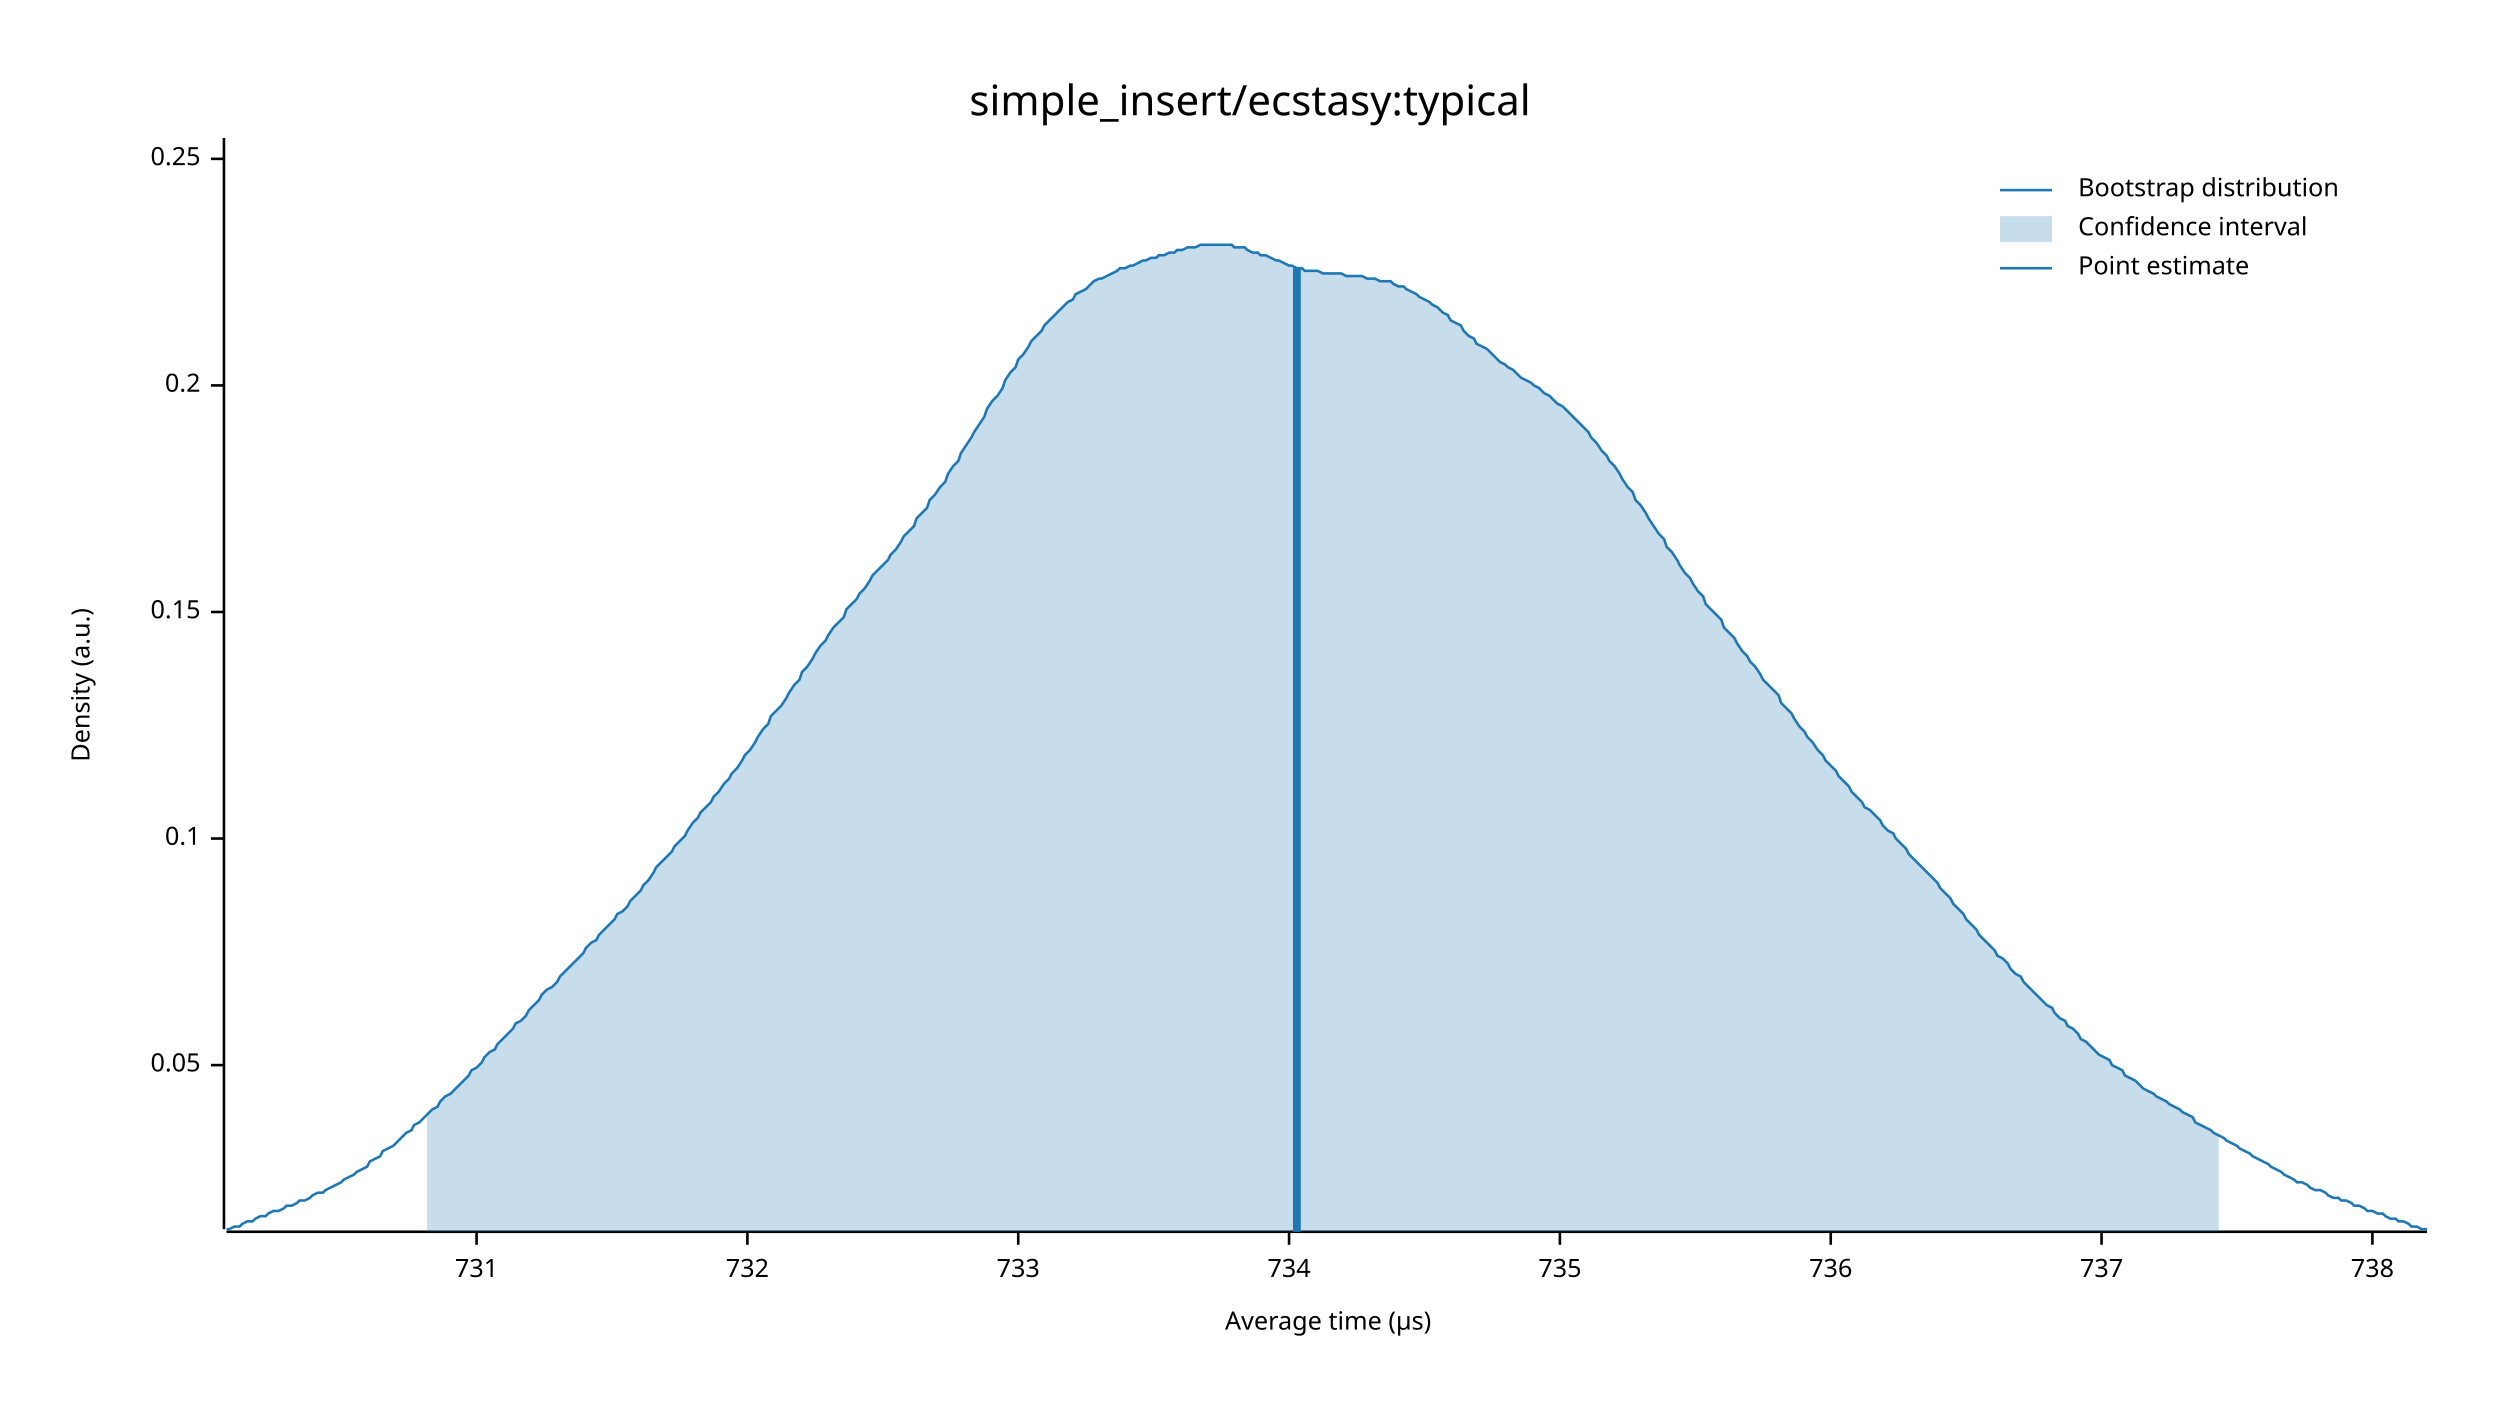
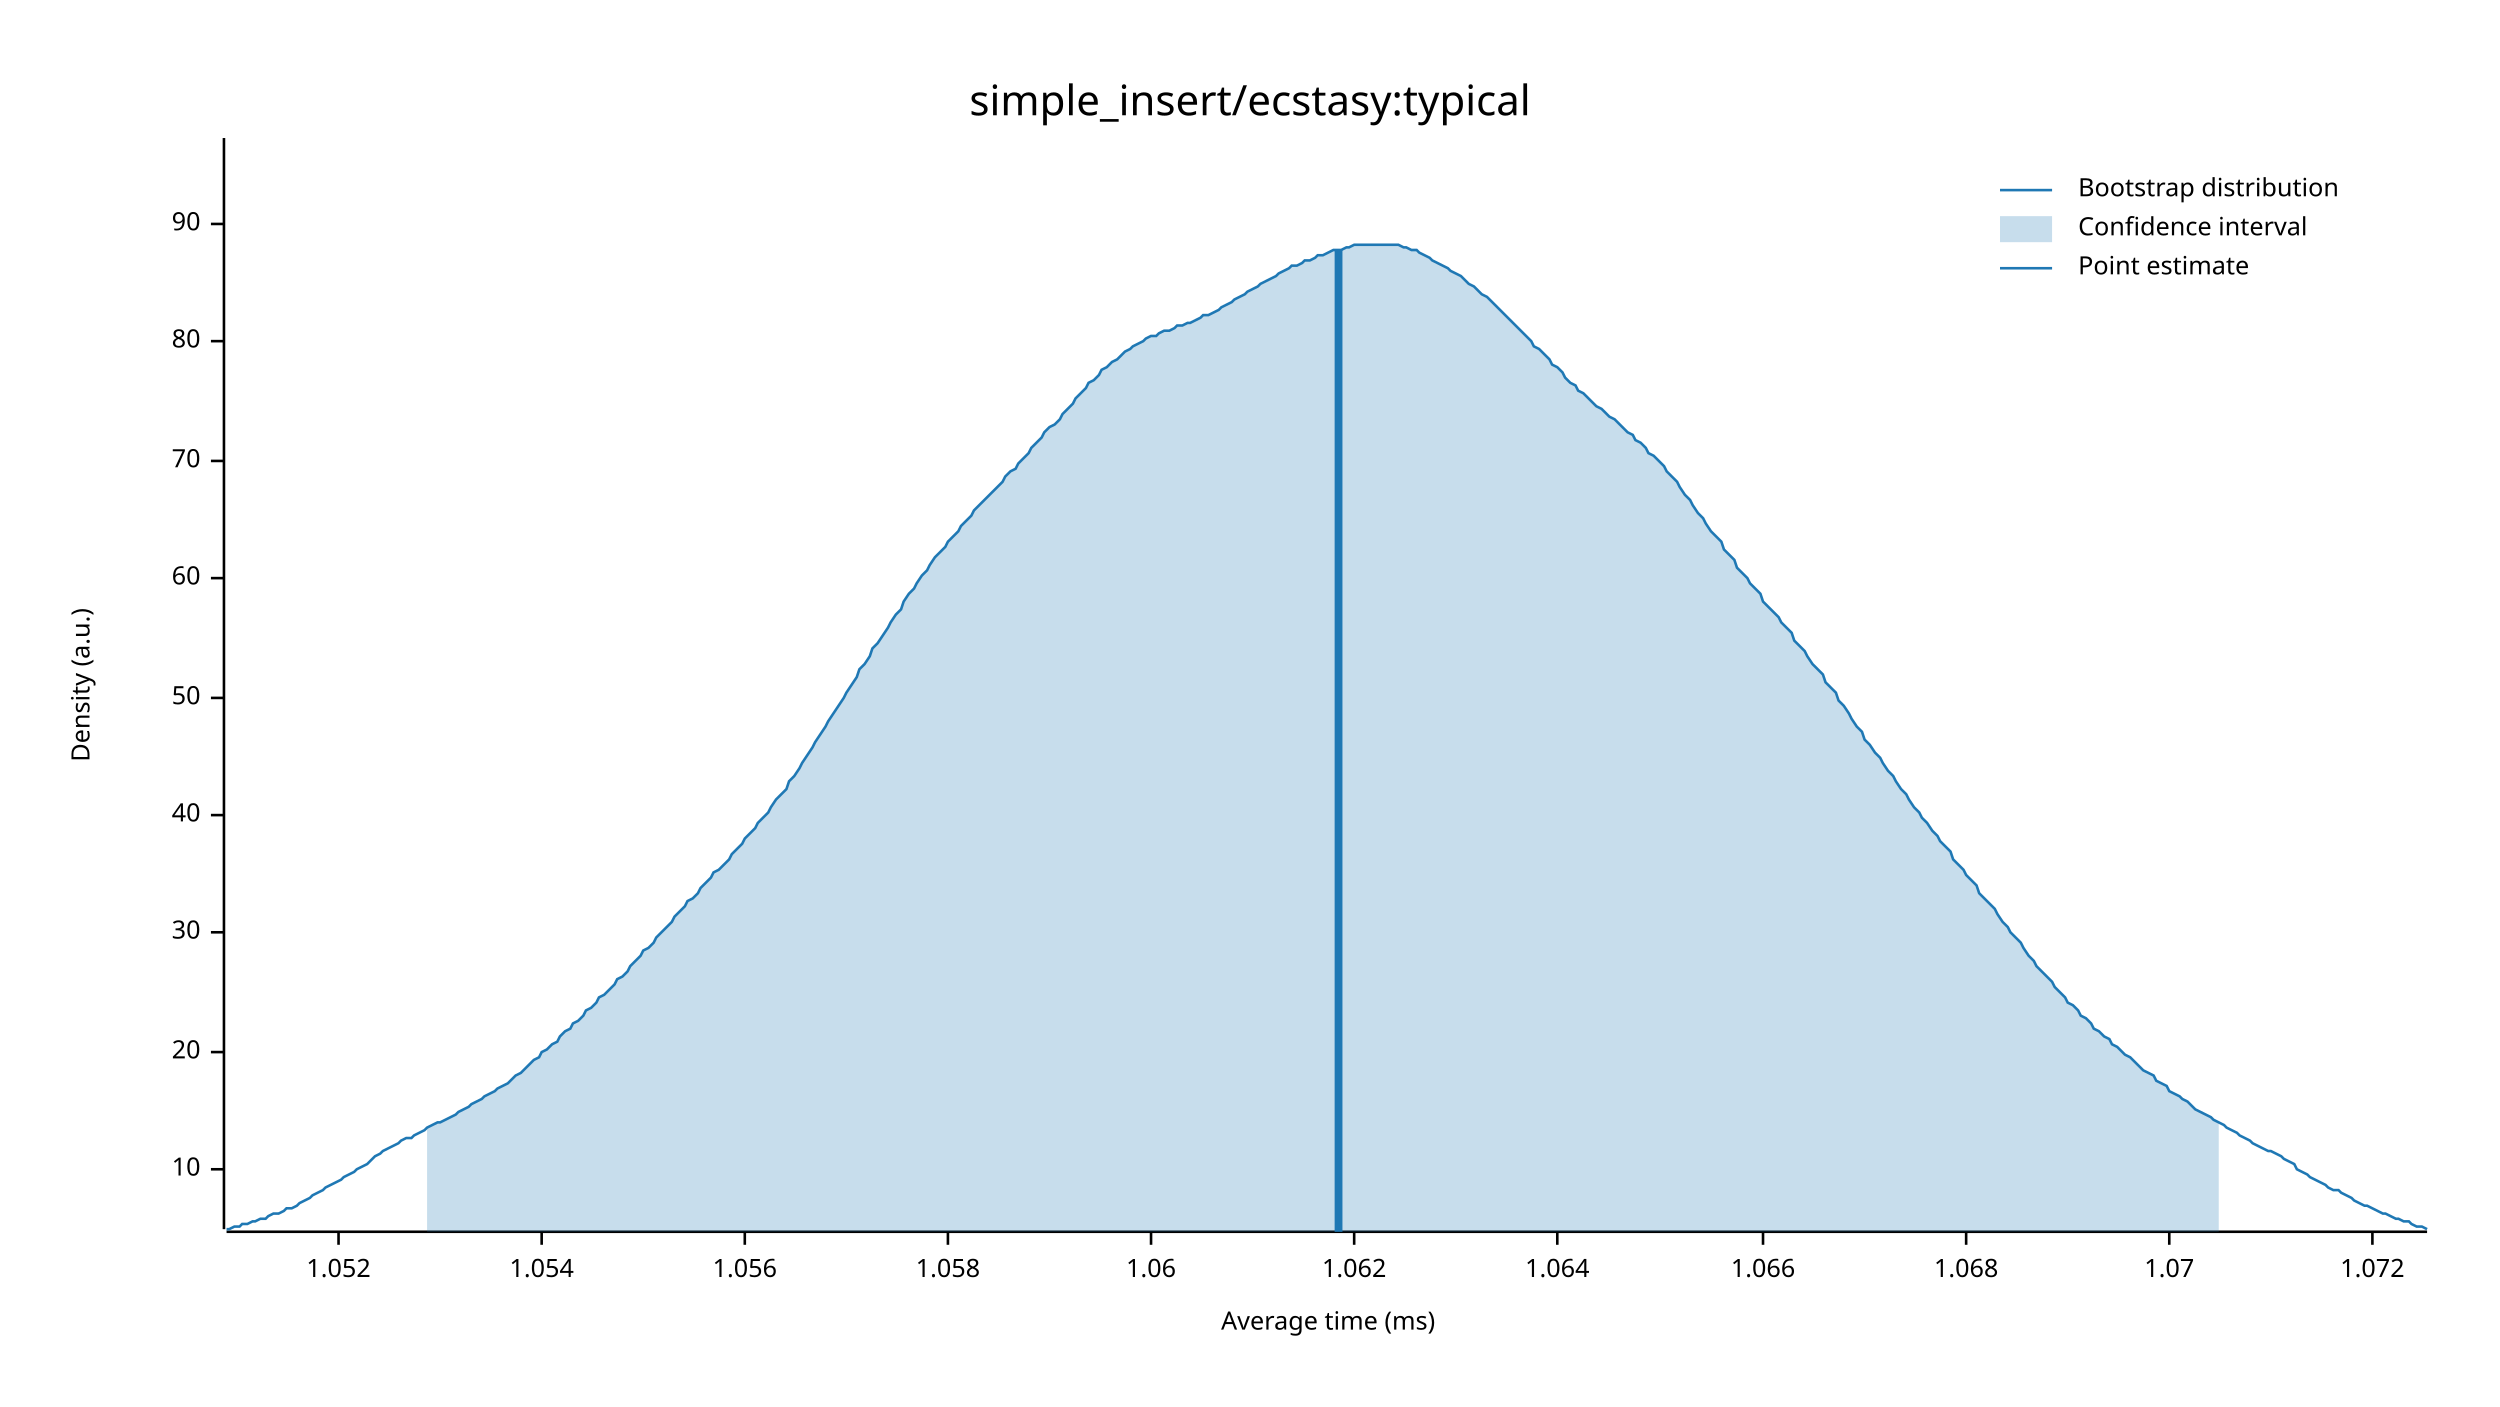
<svg xmlns="http://www.w3.org/2000/svg" width="960" height="540" viewBox="0 0 960 540">
  <text x="480" y="32" dy="0.76em" text-anchor="middle" font-family="sans-serif" font-size="16.129" opacity="1" fill="#000000">
simple_insert/ecstasy:typical
</text>
  <text x="27" y="263" dy="0.76em" text-anchor="middle" font-family="sans-serif" font-size="9.677" opacity="1" fill="#000000" transform="rotate(270, 27, 263)">
Density (a.u.)
</text>
  <text x="510" y="513" dy="-0.5ex" text-anchor="middle" font-family="sans-serif" font-size="9.677" opacity="1" fill="#000000">
- Average time (µs)
+ Average time (ms)
</text>
  <polyline fill="none" opacity="1" stroke="#000000" stroke-width="1" points="86,53 86,472 " />
-   <text x="77" y="409" dy="0.5ex" text-anchor="end" font-family="sans-serif" font-size="9.677" opacity="1" fill="#000000">
- 0.05
+   <text x="77" y="449" dy="0.5ex" text-anchor="end" font-family="sans-serif" font-size="9.677" opacity="1" fill="#000000">
+ 10
</text>
-   <polyline fill="none" opacity="1" stroke="#000000" stroke-width="1" points="81,409 86,409 " />
-   <text x="77" y="322" dy="0.5ex" text-anchor="end" font-family="sans-serif" font-size="9.677" opacity="1" fill="#000000">
- 0.1
+   <polyline fill="none" opacity="1" stroke="#000000" stroke-width="1" points="81,449 86,449 " />
+   <text x="77" y="404" dy="0.5ex" text-anchor="end" font-family="sans-serif" font-size="9.677" opacity="1" fill="#000000">
+ 20
</text>
-   <polyline fill="none" opacity="1" stroke="#000000" stroke-width="1" points="81,322 86,322 " />
-   <text x="77" y="235" dy="0.5ex" text-anchor="end" font-family="sans-serif" font-size="9.677" opacity="1" fill="#000000">
- 0.15
+   <polyline fill="none" opacity="1" stroke="#000000" stroke-width="1" points="81,404 86,404 " />
+   <text x="77" y="358" dy="0.5ex" text-anchor="end" font-family="sans-serif" font-size="9.677" opacity="1" fill="#000000">
+ 30
</text>
-   <polyline fill="none" opacity="1" stroke="#000000" stroke-width="1" points="81,235 86,235 " />
-   <text x="77" y="148" dy="0.5ex" text-anchor="end" font-family="sans-serif" font-size="9.677" opacity="1" fill="#000000">
- 0.2
+   <polyline fill="none" opacity="1" stroke="#000000" stroke-width="1" points="81,358 86,358 " />
+   <text x="77" y="313" dy="0.5ex" text-anchor="end" font-family="sans-serif" font-size="9.677" opacity="1" fill="#000000">
+ 40
</text>
-   <polyline fill="none" opacity="1" stroke="#000000" stroke-width="1" points="81,148 86,148 " />
-   <text x="77" y="61" dy="0.5ex" text-anchor="end" font-family="sans-serif" font-size="9.677" opacity="1" fill="#000000">
- 0.25
+   <polyline fill="none" opacity="1" stroke="#000000" stroke-width="1" points="81,313 86,313 " />
+   <text x="77" y="268" dy="0.5ex" text-anchor="end" font-family="sans-serif" font-size="9.677" opacity="1" fill="#000000">
+ 50
</text>
-   <polyline fill="none" opacity="1" stroke="#000000" stroke-width="1" points="81,61 86,61 " />
+   <polyline fill="none" opacity="1" stroke="#000000" stroke-width="1" points="81,268 86,268 " />
+   <text x="77" y="222" dy="0.5ex" text-anchor="end" font-family="sans-serif" font-size="9.677" opacity="1" fill="#000000">
+ 60
+ </text>
+   <polyline fill="none" opacity="1" stroke="#000000" stroke-width="1" points="81,222 86,222 " />
+   <text x="77" y="177" dy="0.5ex" text-anchor="end" font-family="sans-serif" font-size="9.677" opacity="1" fill="#000000">
+ 70
+ </text>
+   <polyline fill="none" opacity="1" stroke="#000000" stroke-width="1" points="81,177 86,177 " />
+   <text x="77" y="131" dy="0.5ex" text-anchor="end" font-family="sans-serif" font-size="9.677" opacity="1" fill="#000000">
+ 80
+ </text>
+   <polyline fill="none" opacity="1" stroke="#000000" stroke-width="1" points="81,131 86,131 " />
+   <text x="77" y="86" dy="0.5ex" text-anchor="end" font-family="sans-serif" font-size="9.677" opacity="1" fill="#000000">
+ 90
+ </text>
+   <polyline fill="none" opacity="1" stroke="#000000" stroke-width="1" points="81,86 86,86 " />
  <polyline fill="none" opacity="1" stroke="#000000" stroke-width="1" points="87,473 932,473 " />
-   <text x="183" y="483" dy="0.76em" text-anchor="middle" font-family="sans-serif" font-size="9.677" opacity="1" fill="#000000">
- 731
+   <text x="130" y="483" dy="0.76em" text-anchor="middle" font-family="sans-serif" font-size="9.677" opacity="1" fill="#000000">
+ 1.052
</text>
-   <polyline fill="none" opacity="1" stroke="#000000" stroke-width="1" points="183,473 183,478 " />
-   <text x="287" y="483" dy="0.76em" text-anchor="middle" font-family="sans-serif" font-size="9.677" opacity="1" fill="#000000">
- 732
+   <polyline fill="none" opacity="1" stroke="#000000" stroke-width="1" points="130,473 130,478 " />
+   <text x="208" y="483" dy="0.76em" text-anchor="middle" font-family="sans-serif" font-size="9.677" opacity="1" fill="#000000">
+ 1.054
</text>
-   <polyline fill="none" opacity="1" stroke="#000000" stroke-width="1" points="287,473 287,478 " />
-   <text x="391" y="483" dy="0.76em" text-anchor="middle" font-family="sans-serif" font-size="9.677" opacity="1" fill="#000000">
- 733
+   <polyline fill="none" opacity="1" stroke="#000000" stroke-width="1" points="208,473 208,478 " />
+   <text x="286" y="483" dy="0.76em" text-anchor="middle" font-family="sans-serif" font-size="9.677" opacity="1" fill="#000000">
+ 1.056
</text>
-   <polyline fill="none" opacity="1" stroke="#000000" stroke-width="1" points="391,473 391,478 " />
-   <text x="495" y="483" dy="0.76em" text-anchor="middle" font-family="sans-serif" font-size="9.677" opacity="1" fill="#000000">
- 734
+   <polyline fill="none" opacity="1" stroke="#000000" stroke-width="1" points="286,473 286,478 " />
+   <text x="364" y="483" dy="0.76em" text-anchor="middle" font-family="sans-serif" font-size="9.677" opacity="1" fill="#000000">
+ 1.058
</text>
-   <polyline fill="none" opacity="1" stroke="#000000" stroke-width="1" points="495,473 495,478 " />
-   <text x="599" y="483" dy="0.76em" text-anchor="middle" font-family="sans-serif" font-size="9.677" opacity="1" fill="#000000">
- 735
+   <polyline fill="none" opacity="1" stroke="#000000" stroke-width="1" points="364,473 364,478 " />
+   <text x="442" y="483" dy="0.76em" text-anchor="middle" font-family="sans-serif" font-size="9.677" opacity="1" fill="#000000">
+ 1.06
</text>
-   <polyline fill="none" opacity="1" stroke="#000000" stroke-width="1" points="599,473 599,478 " />
-   <text x="703" y="483" dy="0.76em" text-anchor="middle" font-family="sans-serif" font-size="9.677" opacity="1" fill="#000000">
- 736
+   <polyline fill="none" opacity="1" stroke="#000000" stroke-width="1" points="442,473 442,478 " />
+   <text x="520" y="483" dy="0.76em" text-anchor="middle" font-family="sans-serif" font-size="9.677" opacity="1" fill="#000000">
+ 1.062
</text>
-   <polyline fill="none" opacity="1" stroke="#000000" stroke-width="1" points="703,473 703,478 " />
-   <text x="807" y="483" dy="0.76em" text-anchor="middle" font-family="sans-serif" font-size="9.677" opacity="1" fill="#000000">
- 737
+   <polyline fill="none" opacity="1" stroke="#000000" stroke-width="1" points="520,473 520,478 " />
+   <text x="598" y="483" dy="0.76em" text-anchor="middle" font-family="sans-serif" font-size="9.677" opacity="1" fill="#000000">
+ 1.064
</text>
-   <polyline fill="none" opacity="1" stroke="#000000" stroke-width="1" points="807,473 807,478 " />
+   <polyline fill="none" opacity="1" stroke="#000000" stroke-width="1" points="598,473 598,478 " />
+   <text x="677" y="483" dy="0.76em" text-anchor="middle" font-family="sans-serif" font-size="9.677" opacity="1" fill="#000000">
+ 1.066
+ </text>
+   <polyline fill="none" opacity="1" stroke="#000000" stroke-width="1" points="677,473 677,478 " />
+   <text x="755" y="483" dy="0.76em" text-anchor="middle" font-family="sans-serif" font-size="9.677" opacity="1" fill="#000000">
+ 1.068
+ </text>
+   <polyline fill="none" opacity="1" stroke="#000000" stroke-width="1" points="755,473 755,478 " />
+   <text x="833" y="483" dy="0.76em" text-anchor="middle" font-family="sans-serif" font-size="9.677" opacity="1" fill="#000000">
+ 1.07
+ </text>
+   <polyline fill="none" opacity="1" stroke="#000000" stroke-width="1" points="833,473 833,478 " />
  <text x="911" y="483" dy="0.76em" text-anchor="middle" font-family="sans-serif" font-size="9.677" opacity="1" fill="#000000">
- 738
+ 1.072
</text>
  <polyline fill="none" opacity="1" stroke="#000000" stroke-width="1" points="911,473 911,478 " />
-   <polyline fill="none" opacity="1" stroke="#1F78B4" stroke-width="1" points="87,472 88,472 90,471 92,471 93,470 95,469 97,469 98,468 100,467 102,467 103,466 105,465 107,465 109,464 110,463 112,463 114,462 115,461 117,461 119,460 120,459 122,458 124,458 125,457 127,456 129,455 131,454 132,453 134,452 136,451 137,450 139,449 141,448 142,446 144,445 146,444 147,442 149,441 151,440 153,438 154,437 156,435 158,434 159,432 161,431 163,429 164,428 166,426 168,425 169,423 171,421 173,420 175,418 176,417 178,415 180,413 181,411 183,410 185,408 186,406 188,404 190,403 191,401 193,399 195,397 197,395 198,393 200,392 202,390 203,388 205,386 207,384 208,382 210,380 212,379 214,377 215,375 217,373 219,371 220,370 222,368 224,366 225,364 227,362 229,361 230,359 232,357 234,355 236,353 237,351 239,350 241,348 242,346 244,344 246,342 247,340 249,338 251,335 252,333 254,331 256,329 258,327 259,325 261,323 263,321 264,319 266,316 268,314 269,312 271,310 273,308 274,306 276,304 278,301 280,299 281,297 283,295 285,292 286,290 288,288 290,285 291,283 293,280 295,278 296,275 298,273 300,271 302,268 303,266 305,263 307,261 308,258 310,256 312,253 313,251 315,248 317,246 318,244 320,241 322,239 324,237 325,234 327,232 329,230 330,228 332,226 334,223 335,221 337,219 339,217 341,215 342,213 344,211 346,208 347,206 349,204 351,202 352,199 354,197 356,195 357,192 359,190 361,187 363,185 364,182 366,179 368,177 369,174 371,171 373,168 374,166 376,163 378,160 379,157 381,154 383,152 385,149 386,146 388,143 390,141 391,138 393,136 395,133 396,131 398,129 400,127 401,125 403,123 405,121 407,119 408,118 410,116 412,115 413,113 415,112 417,111 418,110 420,108 422,107 423,107 425,106 427,105 429,104 430,103 432,103 434,102 435,102 437,101 439,100 440,100 442,99 444,99 445,98 447,98 449,97 451,97 452,96 454,96 456,95 457,95 459,95 461,94 462,94 464,94 466,94 468,94 469,94 471,94 473,94 474,95 476,95 478,95 479,96 481,97 483,97 484,98 486,98 488,99 490,100 491,100 493,101 495,102 496,102 498,103 500,103 501,104 503,104 505,104 506,104 508,105 510,105 512,105 513,105 515,105 517,106 518,106 520,106 522,106 523,106 525,107 527,107 528,107 530,108 532,108 534,108 535,109 537,110 539,110 540,111 542,112 544,113 545,114 547,115 549,116 550,117 552,118 554,120 556,121 557,123 559,124 561,125 562,127 564,129 566,130 567,132 569,133 571,134 573,136 574,137 576,139 578,140 579,141 581,142 583,144 584,145 586,146 588,147 589,148 591,149 593,151 595,152 596,153 598,155 600,156 601,157 603,159 605,161 606,162 608,164 610,166 611,168 613,170 615,173 617,175 618,177 620,179 622,182 623,184 625,187 627,189 628,192 630,194 632,197 633,199 635,202 637,205 639,207 640,210 642,212 644,215 645,217 647,220 649,222 650,224 652,227 654,229 655,232 657,234 659,236 661,238 662,241 664,243 666,245 667,247 669,250 671,252 672,254 674,256 676,259 677,261 679,263 681,265 683,267 684,270 686,272 688,274 689,276 691,279 693,281 694,283 696,285 698,288 700,290 701,292 703,294 705,296 706,298 708,300 710,302 711,304 713,306 715,308 716,310 718,311 720,313 722,315 723,317 725,319 727,320 728,322 730,324 732,326 733,328 735,330 737,332 738,333 740,335 742,337 744,339 745,341 747,343 749,345 750,347 752,349 754,351 755,353 757,355 759,357 760,359 762,361 764,363 766,365 767,367 769,368 771,370 772,372 774,374 776,375 777,377 779,379 781,381 782,382 784,384 786,386 788,387 789,389 791,391 793,392 794,394 796,395 798,397 799,399 801,400 803,402 804,403 806,405 808,406 810,407 811,409 813,410 815,411 816,413 818,414 820,415 821,416 823,418 825,419 827,420 828,421 830,422 832,423 833,424 835,425 837,426 838,427 840,428 842,429 843,431 845,432 847,433 849,434 850,435 852,436 854,437 855,438 857,439 859,440 860,441 862,442 864,443 865,444 867,445 869,446 871,447 872,448 874,449 876,450 877,451 879,452 881,453 882,454 884,454 886,455 887,456 889,457 891,457 893,458 894,459 896,460 898,460 899,461 901,461 903,462 904,463 906,463 908,464 909,465 911,465 913,466 915,466 916,467 918,468 920,468 921,469 923,469 925,470 926,471 928,471 930,472 932,472 " />
-   <polygon opacity="0.25" fill="#1F78B4" points="164,428 166,426 168,425 169,423 171,421 173,420 175,418 176,417 178,415 180,413 181,411 183,410 185,408 186,406 188,404 190,403 191,401 193,399 195,397 197,395 198,393 200,392 202,390 203,388 205,386 207,384 208,382 210,380 212,379 214,377 215,375 217,373 219,371 220,370 222,368 224,366 225,364 227,362 229,361 230,359 232,357 234,355 236,353 237,351 239,350 241,348 242,346 244,344 246,342 247,340 249,338 251,335 252,333 254,331 256,329 258,327 259,325 261,323 263,321 264,319 266,316 268,314 269,312 271,310 273,308 274,306 276,304 278,301 280,299 281,297 283,295 285,292 286,290 288,288 290,285 291,283 293,280 295,278 296,275 298,273 300,271 302,268 303,266 305,263 307,261 308,258 310,256 312,253 313,251 315,248 317,246 318,244 320,241 322,239 324,237 325,234 327,232 329,230 330,228 332,226 334,223 335,221 337,219 339,217 341,215 342,213 344,211 346,208 347,206 349,204 351,202 352,199 354,197 356,195 357,192 359,190 361,187 363,185 364,182 366,179 368,177 369,174 371,171 373,168 374,166 376,163 378,160 379,157 381,154 383,152 385,149 386,146 388,143 390,141 391,138 393,136 395,133 396,131 398,129 400,127 401,125 403,123 405,121 407,119 408,118 410,116 412,115 413,113 415,112 417,111 418,110 420,108 422,107 423,107 425,106 427,105 429,104 430,103 432,103 434,102 435,102 437,101 439,100 440,100 442,99 444,99 445,98 447,98 449,97 451,97 452,96 454,96 456,95 457,95 459,95 461,94 462,94 464,94 466,94 468,94 469,94 471,94 473,94 474,95 476,95 478,95 479,96 481,97 483,97 484,98 486,98 488,99 490,100 491,100 493,101 495,102 496,102 498,103 500,103 501,104 503,104 505,104 506,104 508,105 510,105 512,105 513,105 515,105 517,106 518,106 520,106 522,106 523,106 525,107 527,107 528,107 530,108 532,108 534,108 535,109 537,110 539,110 540,111 542,112 544,113 545,114 547,115 549,116 550,117 552,118 554,120 556,121 557,123 559,124 561,125 562,127 564,129 566,130 567,132 569,133 571,134 573,136 574,137 576,139 578,140 579,141 581,142 583,144 584,145 586,146 588,147 589,148 591,149 593,151 595,152 596,153 598,155 600,156 601,157 603,159 605,161 606,162 608,164 610,166 611,168 613,170 615,173 617,175 618,177 620,179 622,182 623,184 625,187 627,189 628,192 630,194 632,197 633,199 635,202 637,205 639,207 640,210 642,212 644,215 645,217 647,220 649,222 650,224 652,227 654,229 655,232 657,234 659,236 661,238 662,241 664,243 666,245 667,247 669,250 671,252 672,254 674,256 676,259 677,261 679,263 681,265 683,267 684,270 686,272 688,274 689,276 691,279 693,281 694,283 696,285 698,288 700,290 701,292 703,294 705,296 706,298 708,300 710,302 711,304 713,306 715,308 716,310 718,311 720,313 722,315 723,317 725,319 727,320 728,322 730,324 732,326 733,328 735,330 737,332 738,333 740,335 742,337 744,339 745,341 747,343 749,345 750,347 752,349 754,351 755,353 757,355 759,357 760,359 762,361 764,363 766,365 767,367 769,368 771,370 772,372 774,374 776,375 777,377 779,379 781,381 782,382 784,384 786,386 788,387 789,389 791,391 793,392 794,394 796,395 798,397 799,399 801,400 803,402 804,403 806,405 808,406 810,407 811,409 813,410 815,411 816,413 818,414 820,415 821,416 823,418 825,419 827,420 828,421 830,422 832,423 833,424 835,425 837,426 838,427 840,428 842,429 843,431 845,432 847,433 849,434 850,435 852,436 852,473 164,473 " />
-   <polyline fill="none" opacity="1" stroke="#1F78B4" stroke-width="3" points="498,473 498,103 " />
+   <polyline fill="none" opacity="1" stroke="#1F78B4" stroke-width="1" points="87,472 88,472 90,471 92,471 93,470 95,470 97,469 98,469 100,468 102,468 103,467 105,466 107,466 109,465 110,464 112,464 114,463 115,462 117,461 119,460 120,459 122,458 124,457 125,456 127,455 129,454 131,453 132,452 134,451 136,450 137,449 139,448 141,447 142,446 144,444 146,443 147,442 149,441 151,440 153,439 154,438 156,437 158,437 159,436 161,435 163,434 164,433 166,432 168,431 169,431 171,430 173,429 175,428 176,427 178,426 180,425 181,424 183,423 185,422 186,421 188,420 190,419 191,418 193,417 195,416 197,414 198,413 200,412 202,410 203,409 205,407 207,406 208,404 210,403 212,401 214,400 215,398 217,396 219,395 220,393 222,392 224,390 225,388 227,387 229,385 230,383 232,382 234,380 236,378 237,376 239,375 241,373 242,371 244,369 246,367 247,365 249,364 251,362 252,360 254,358 256,356 258,354 259,352 261,350 263,348 264,346 266,345 268,343 269,341 271,339 273,337 274,335 276,334 278,332 280,330 281,328 283,326 285,324 286,322 288,320 290,318 291,316 293,314 295,312 296,310 298,307 300,305 302,303 303,300 305,298 307,295 308,293 310,290 312,287 313,285 315,282 317,279 318,277 320,274 322,271 324,268 325,266 327,263 329,260 330,257 332,255 334,252 335,249 337,247 339,244 341,241 342,239 344,236 346,234 347,231 349,228 351,226 352,224 354,221 356,219 357,217 359,214 361,212 363,210 364,208 366,206 368,204 369,202 371,200 373,198 374,196 376,194 378,192 379,191 381,189 383,187 385,185 386,183 388,181 390,180 391,178 393,176 395,174 396,172 398,170 400,168 401,166 403,164 405,163 407,161 408,159 410,157 412,155 413,153 415,151 417,149 418,147 420,146 422,144 423,142 425,141 427,139 429,138 430,137 432,135 434,134 435,133 437,132 439,131 440,130 442,129 444,129 445,128 447,127 449,127 451,126 452,125 454,125 456,124 457,124 459,123 461,122 462,121 464,121 466,120 468,119 469,118 471,117 473,116 474,115 476,114 478,113 479,112 481,111 483,110 484,109 486,108 488,107 490,106 491,105 493,104 495,103 496,102 498,102 500,101 501,100 503,100 505,99 506,98 508,98 510,97 512,96 513,96 515,96 517,95 518,95 520,94 522,94 523,94 525,94 527,94 528,94 530,94 532,94 534,94 535,94 537,94 539,95 540,95 542,96 544,96 545,97 547,98 549,99 550,100 552,101 554,102 556,103 557,104 559,105 561,106 562,107 564,109 566,110 567,111 569,113 571,114 573,116 574,117 576,119 578,121 579,122 581,124 583,126 584,127 586,129 588,131 589,133 591,134 593,136 595,138 596,140 598,141 600,143 601,145 603,147 605,148 606,150 608,151 610,153 611,154 613,156 615,157 617,159 618,160 620,161 622,163 623,164 625,166 627,167 628,169 630,170 632,172 633,174 635,175 637,177 639,179 640,181 642,183 644,185 645,187 647,190 649,192 650,194 652,197 654,199 655,201 657,204 659,206 661,208 662,211 664,213 666,215 667,218 669,220 671,222 672,224 674,226 676,228 677,231 679,233 681,235 683,237 684,239 686,241 688,243 689,246 691,248 693,250 694,252 696,255 698,257 700,259 701,262 703,264 705,266 706,269 708,271 710,274 711,276 713,279 715,281 716,284 718,286 720,289 722,291 723,293 725,296 727,298 728,300 730,303 732,305 733,307 735,310 737,312 738,314 740,316 742,319 744,321 745,323 747,325 749,327 750,330 752,332 754,334 755,336 757,338 759,340 760,343 762,345 764,347 766,349 767,351 769,354 771,356 772,358 774,360 776,362 777,364 779,367 781,369 782,371 784,373 786,375 788,377 789,379 791,381 793,383 794,385 796,386 798,388 799,390 801,391 803,393 804,395 806,396 808,398 810,399 811,401 813,402 815,404 816,405 818,406 820,408 821,409 823,411 825,412 827,413 828,415 830,416 832,417 833,419 835,420 837,421 838,422 840,423 842,425 843,426 845,427 847,428 849,429 850,430 852,431 854,432 855,433 857,434 859,435 860,436 862,437 864,438 865,439 867,440 869,441 871,442 872,442 874,443 876,444 877,445 879,446 881,447 882,449 884,450 886,451 887,452 889,453 891,454 893,455 894,456 896,457 898,457 899,458 901,459 903,460 904,461 906,462 908,463 909,463 911,464 913,465 915,466 916,466 918,467 920,468 921,468 923,469 925,469 926,470 928,471 930,471 932,472 " />
+   <polygon opacity="0.25" fill="#1F78B4" points="164,433 166,432 168,431 169,431 171,430 173,429 175,428 176,427 178,426 180,425 181,424 183,423 185,422 186,421 188,420 190,419 191,418 193,417 195,416 197,414 198,413 200,412 202,410 203,409 205,407 207,406 208,404 210,403 212,401 214,400 215,398 217,396 219,395 220,393 222,392 224,390 225,388 227,387 229,385 230,383 232,382 234,380 236,378 237,376 239,375 241,373 242,371 244,369 246,367 247,365 249,364 251,362 252,360 254,358 256,356 258,354 259,352 261,350 263,348 264,346 266,345 268,343 269,341 271,339 273,337 274,335 276,334 278,332 280,330 281,328 283,326 285,324 286,322 288,320 290,318 291,316 293,314 295,312 296,310 298,307 300,305 302,303 303,300 305,298 307,295 308,293 310,290 312,287 313,285 315,282 317,279 318,277 320,274 322,271 324,268 325,266 327,263 329,260 330,257 332,255 334,252 335,249 337,247 339,244 341,241 342,239 344,236 346,234 347,231 349,228 351,226 352,224 354,221 356,219 357,217 359,214 361,212 363,210 364,208 366,206 368,204 369,202 371,200 373,198 374,196 376,194 378,192 379,191 381,189 383,187 385,185 386,183 388,181 390,180 391,178 393,176 395,174 396,172 398,170 400,168 401,166 403,164 405,163 407,161 408,159 410,157 412,155 413,153 415,151 417,149 418,147 420,146 422,144 423,142 425,141 427,139 429,138 430,137 432,135 434,134 435,133 437,132 439,131 440,130 442,129 444,129 445,128 447,127 449,127 451,126 452,125 454,125 456,124 457,124 459,123 461,122 462,121 464,121 466,120 468,119 469,118 471,117 473,116 474,115 476,114 478,113 479,112 481,111 483,110 484,109 486,108 488,107 490,106 491,105 493,104 495,103 496,102 498,102 500,101 501,100 503,100 505,99 506,98 508,98 510,97 512,96 513,96 515,96 517,95 518,95 520,94 522,94 523,94 525,94 527,94 528,94 530,94 532,94 534,94 535,94 537,94 539,95 540,95 542,96 544,96 545,97 547,98 549,99 550,100 552,101 554,102 556,103 557,104 559,105 561,106 562,107 564,109 566,110 567,111 569,113 571,114 573,116 574,117 576,119 578,121 579,122 581,124 583,126 584,127 586,129 588,131 589,133 591,134 593,136 595,138 596,140 598,141 600,143 601,145 603,147 605,148 606,150 608,151 610,153 611,154 613,156 615,157 617,159 618,160 620,161 622,163 623,164 625,166 627,167 628,169 630,170 632,172 633,174 635,175 637,177 639,179 640,181 642,183 644,185 645,187 647,190 649,192 650,194 652,197 654,199 655,201 657,204 659,206 661,208 662,211 664,213 666,215 667,218 669,220 671,222 672,224 674,226 676,228 677,231 679,233 681,235 683,237 684,239 686,241 688,243 689,246 691,248 693,250 694,252 696,255 698,257 700,259 701,262 703,264 705,266 706,269 708,271 710,274 711,276 713,279 715,281 716,284 718,286 720,289 722,291 723,293 725,296 727,298 728,300 730,303 732,305 733,307 735,310 737,312 738,314 740,316 742,319 744,321 745,323 747,325 749,327 750,330 752,332 754,334 755,336 757,338 759,340 760,343 762,345 764,347 766,349 767,351 769,354 771,356 772,358 774,360 776,362 777,364 779,367 781,369 782,371 784,373 786,375 788,377 789,379 791,381 793,383 794,385 796,386 798,388 799,390 801,391 803,393 804,395 806,396 808,398 810,399 811,401 813,402 815,404 816,405 818,406 820,408 821,409 823,411 825,412 827,413 828,415 830,416 832,417 833,419 835,420 837,421 838,422 840,423 842,425 843,426 845,427 847,428 849,429 850,430 852,431 852,473 164,473 " />
+   <polyline fill="none" opacity="1" stroke="#1F78B4" stroke-width="3" points="514,473 514,96 " />
  <text x="798" y="68" dy="0.76em" text-anchor="start" font-family="sans-serif" font-size="9.677" opacity="1" fill="#000000">
Bootstrap distribution
</text>
  <text x="798" y="83" dy="0.76em" text-anchor="start" font-family="sans-serif" font-size="9.677" opacity="1" fill="#000000">
Confidence interval
</text>
  <text x="798" y="98" dy="0.76em" text-anchor="start" font-family="sans-serif" font-size="9.677" opacity="1" fill="#000000">
Point estimate
</text>
  <polyline fill="none" opacity="1" stroke="#1F78B4" stroke-width="1" points="768,73 788,73 " />
  <rect x="768" y="83" width="20" height="10" opacity="0.25" fill="#1F78B4" stroke="none" />
  <polyline fill="none" opacity="1" stroke="#1F78B4" stroke-width="1" points="768,103 788,103 " />
</svg>
